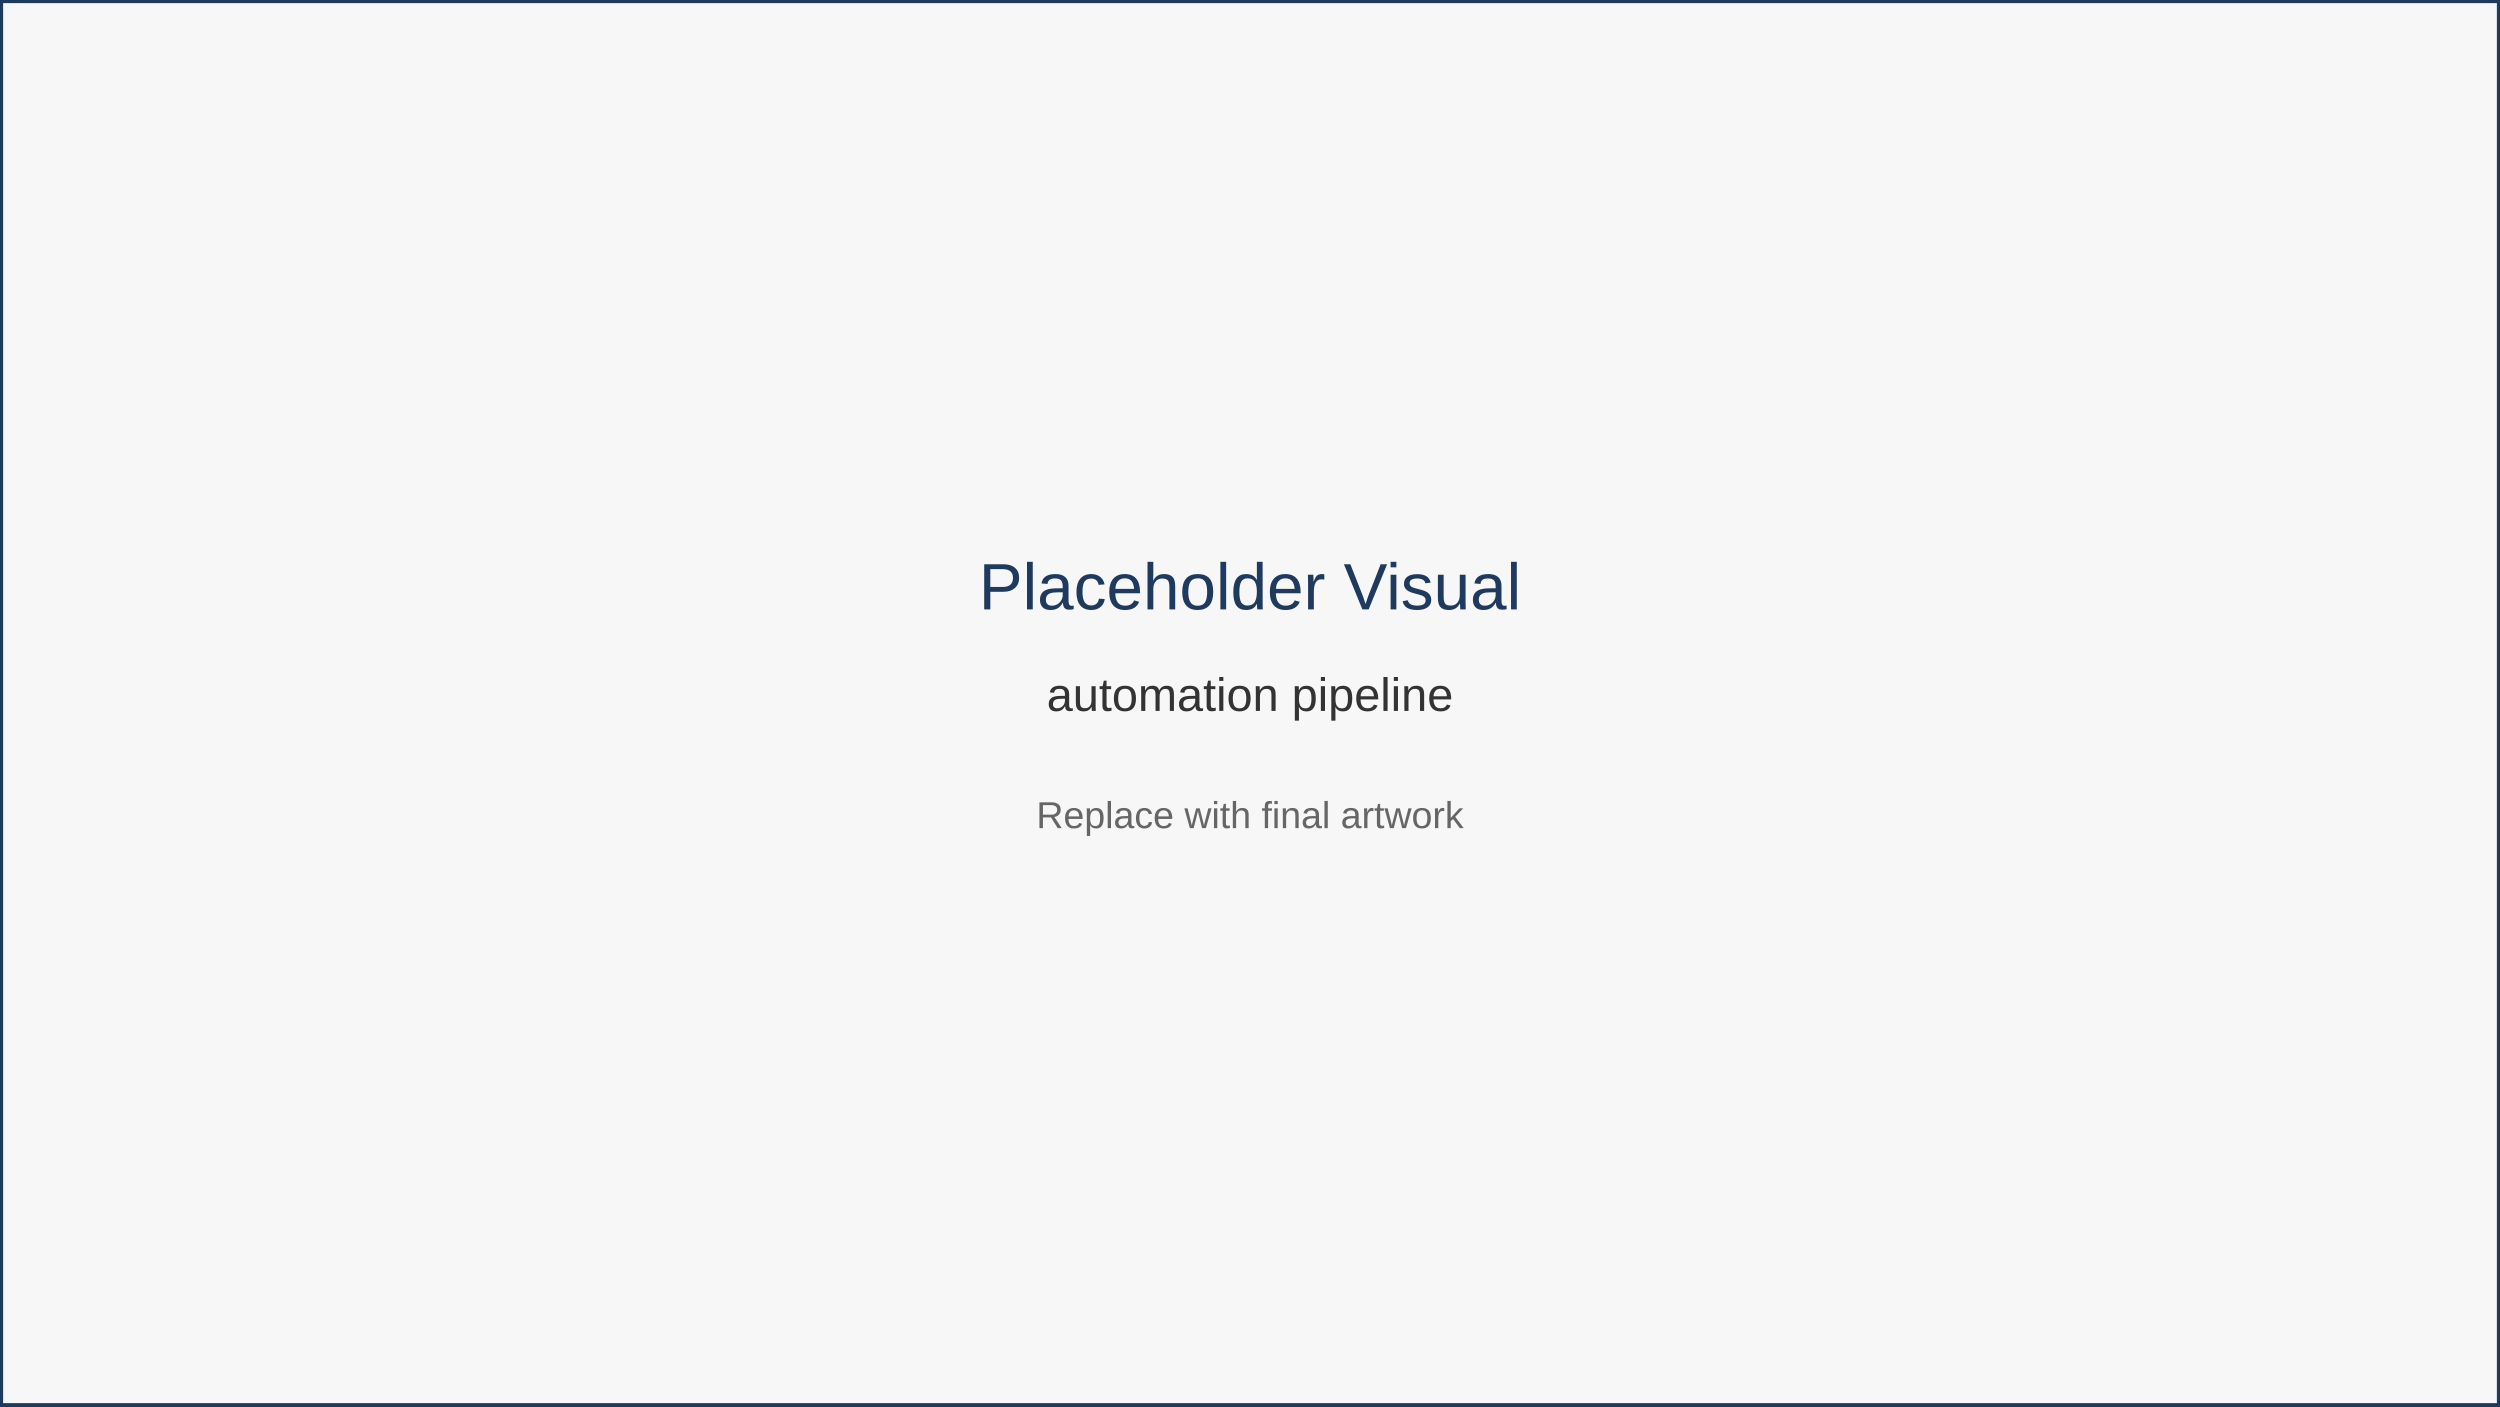
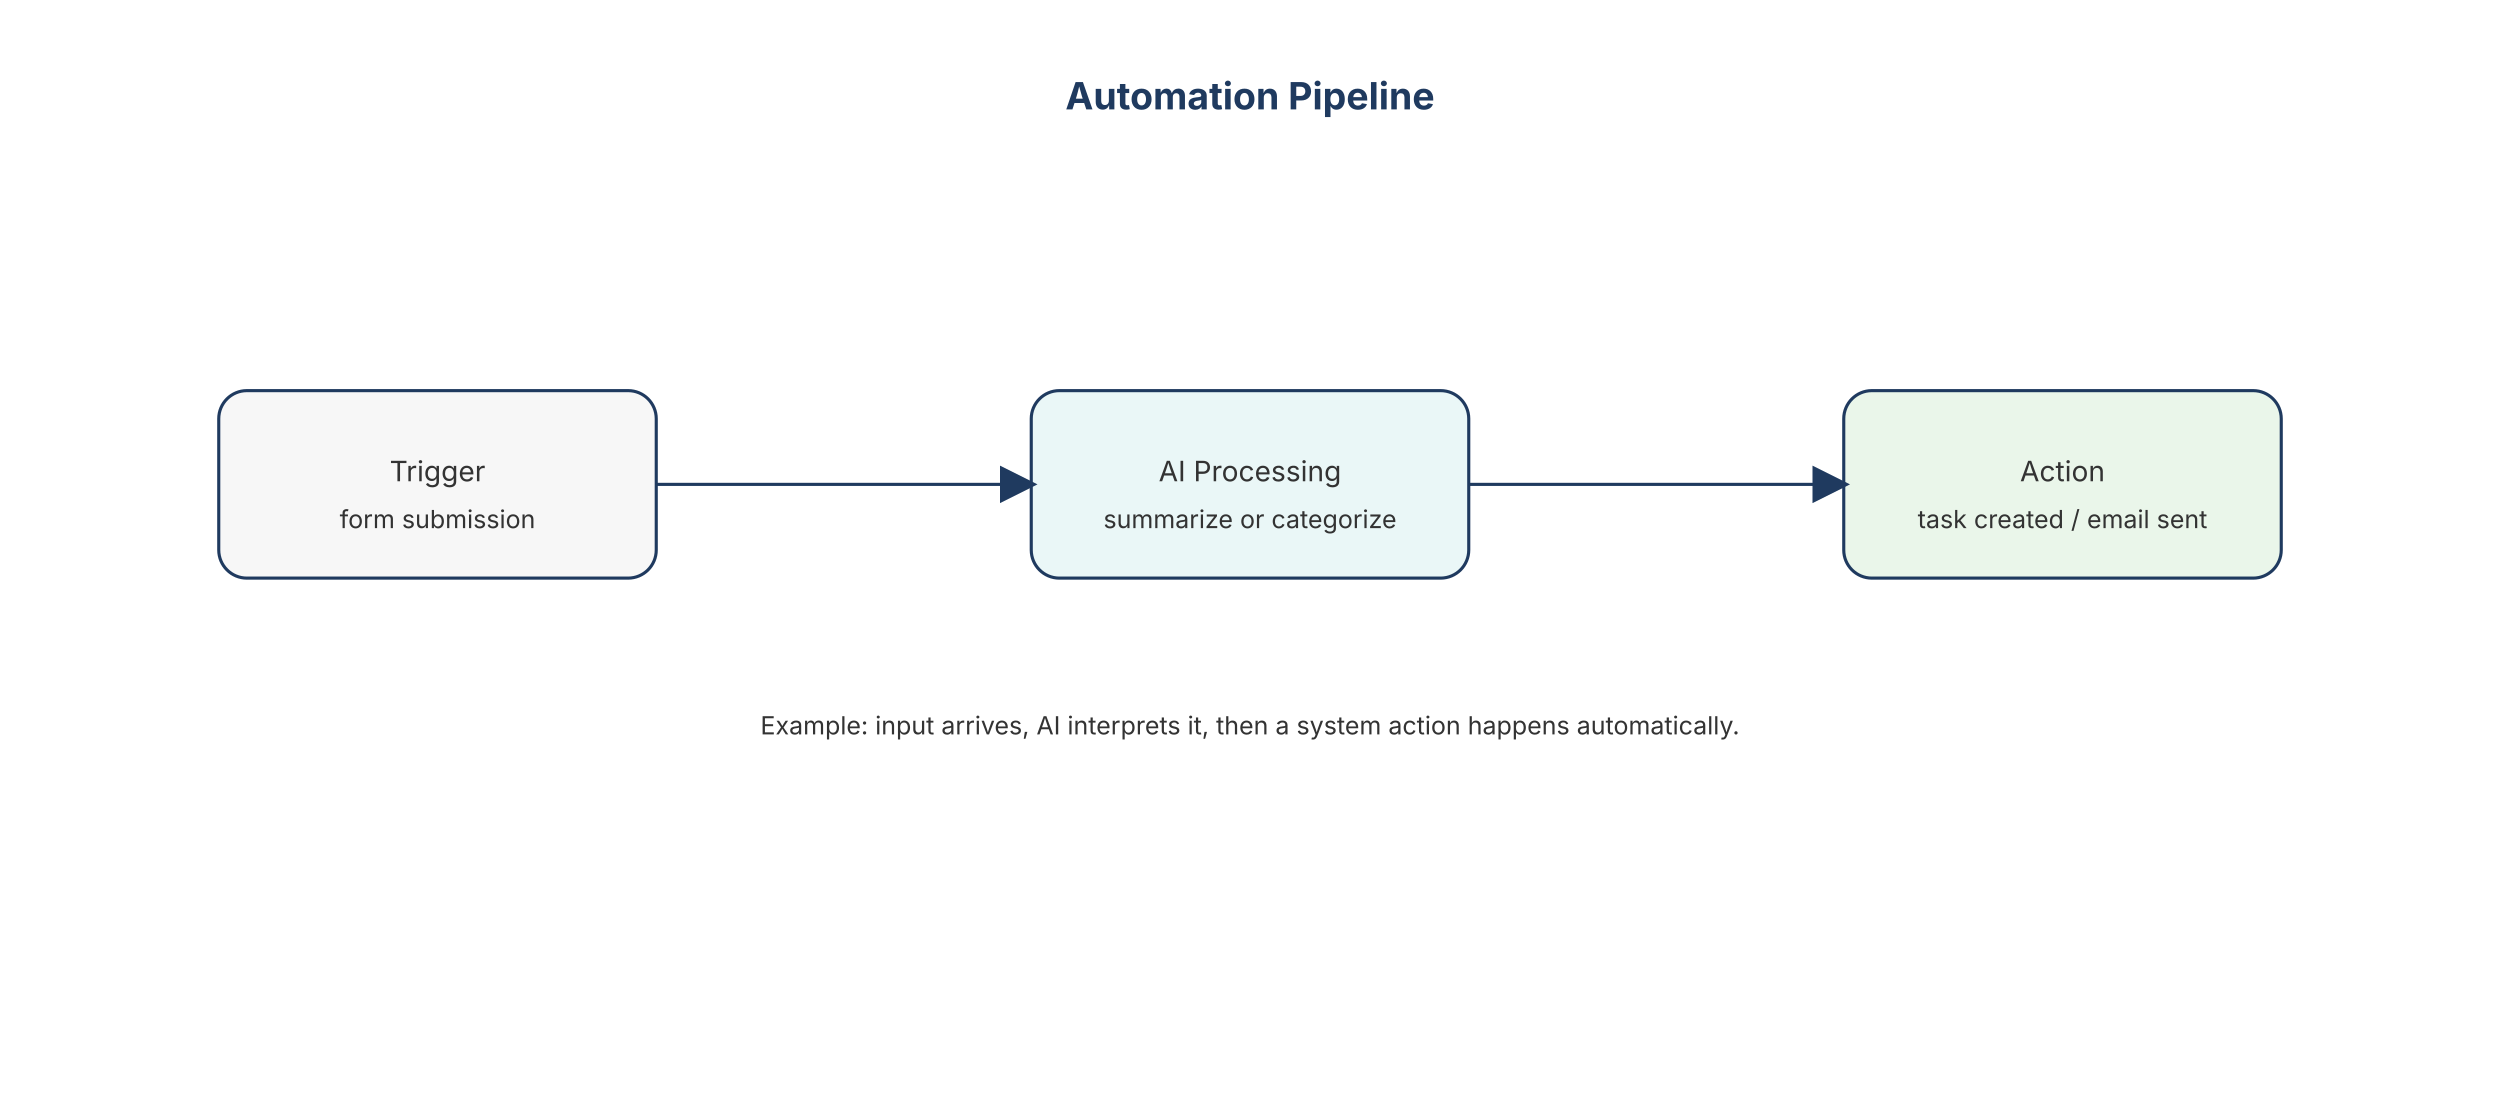
- <svg xmlns="http://www.w3.org/2000/svg" width="1600" height="900" viewBox="0 0 1600 900">
-   <rect width="1600" height="900" fill="#F7F7F7" stroke="#1F3A5F" stroke-width="4" />
-   <text x="800" y="390" text-anchor="middle" font-family="Arial, sans-serif" font-size="42" fill="#1F3A5F">
-     Placeholder Visual
-   </text>
-   <text x="800" y="455" text-anchor="middle" font-family="Arial, sans-serif" font-size="30" fill="#333333">
-     automation pipeline
-   </text>
-   <text x="800" y="530" text-anchor="middle" font-family="Arial, sans-serif" font-size="24" fill="#666666">
-     Replace with final artwork
-   </text>
+ <svg xmlns="http://www.w3.org/2000/svg" width="1600" height="700" viewBox="0 0 1600 700">
+   <defs>
+     <marker id="arrow" markerWidth="12" markerHeight="12" refX="10" refY="6" orient="auto" markerUnits="strokeWidth">
+       <path d="M0,0 L12,6 L0,12 z" fill="#1F3A5F" />
+     </marker>
+     <style>
+     .title { font: 700 24px Inter, Arial, sans-serif; fill: #1F3A5F; }
+     .label { font: 18px Inter, Arial, sans-serif; fill: #333333; }
+     .small { font: 16px Inter, Arial, sans-serif; fill: #333333; }
+     .step { fill: #F7F7F7; stroke: #1F3A5F; stroke-width: 2; rx: 18; ry: 18; }
+     .accent { fill: #EAF6EA; stroke: #1F3A5F; stroke-width: 2; rx: 18; ry: 18; }
+     .teal { fill: #EAF7F7; stroke: #1F3A5F; stroke-width: 2; rx: 18; ry: 18; }
+     .panel { fill: #F7F7F7; stroke: #1F3A5F; stroke-width: 2; rx: 16; ry: 16; }
+     .line { stroke: #1F3A5F; stroke-width: 2; fill: none; marker-end: url(#arrow); }
+     .rule { stroke: #1F3A5F; stroke-width: 2; }
+     .dot { fill: #2FA4A9; stroke: #1F3A5F; stroke-width: 2; }
+   </style>
+   </defs>
+   <text x="800" y="70" text-anchor="middle" class="title">Automation Pipeline</text>
+   <rect x="140" y="250" width="280" height="120" class="step" />
+   <rect x="660" y="250" width="280" height="120" class="teal" />
+   <rect x="1180" y="250" width="280" height="120" class="accent" />
+   <text x="280" y="308" text-anchor="middle" class="label">Trigger</text>
+   <text x="280" y="338" text-anchor="middle" class="small">form submission</text>
+   <text x="800" y="308" text-anchor="middle" class="label">AI Processing</text>
+   <text x="800" y="338" text-anchor="middle" class="small">summarize or categorize</text>
+   <text x="1320" y="308" text-anchor="middle" class="label">Action</text>
+   <text x="1320" y="338" text-anchor="middle" class="small">task created / email sent</text>
+   <line x1="420" y1="310" x2="660" y2="310" class="line" />
+   <line x1="940" y1="310" x2="1180" y2="310" class="line" />
+   <text x="800" y="470" text-anchor="middle" class="small">Example: input arrives, AI interprets it, then a system action happens automatically.</text>
</svg>
